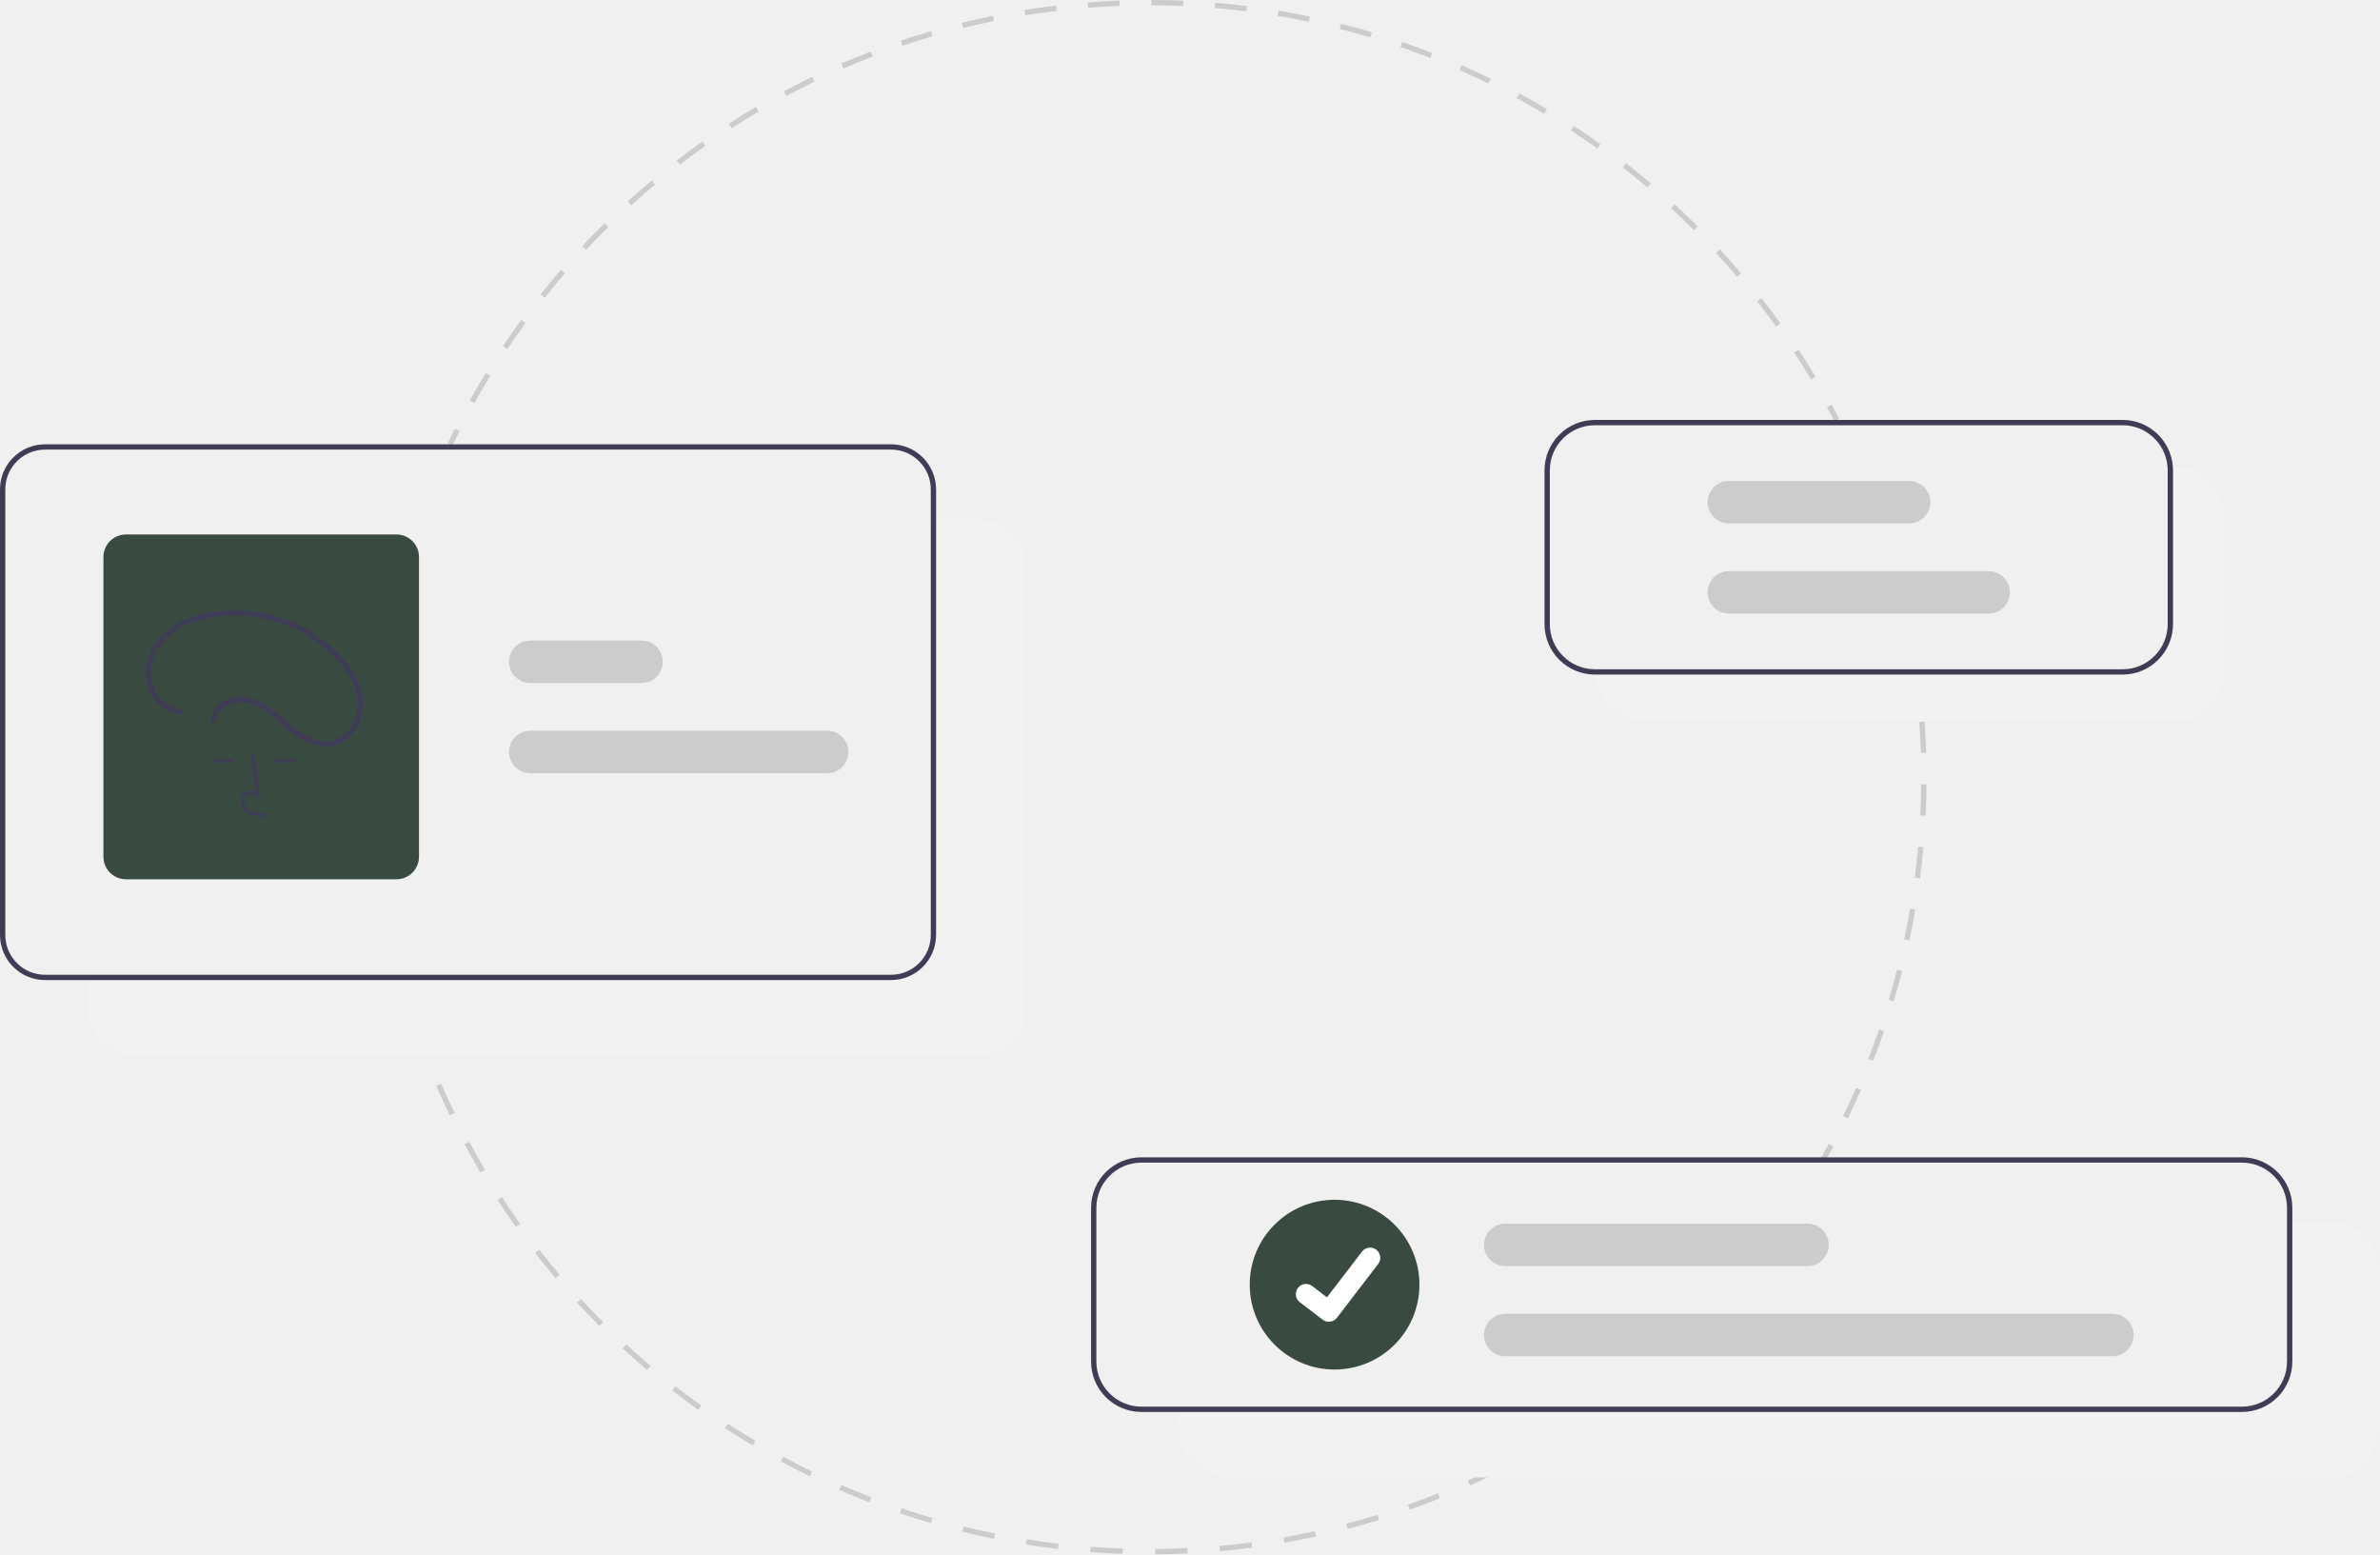
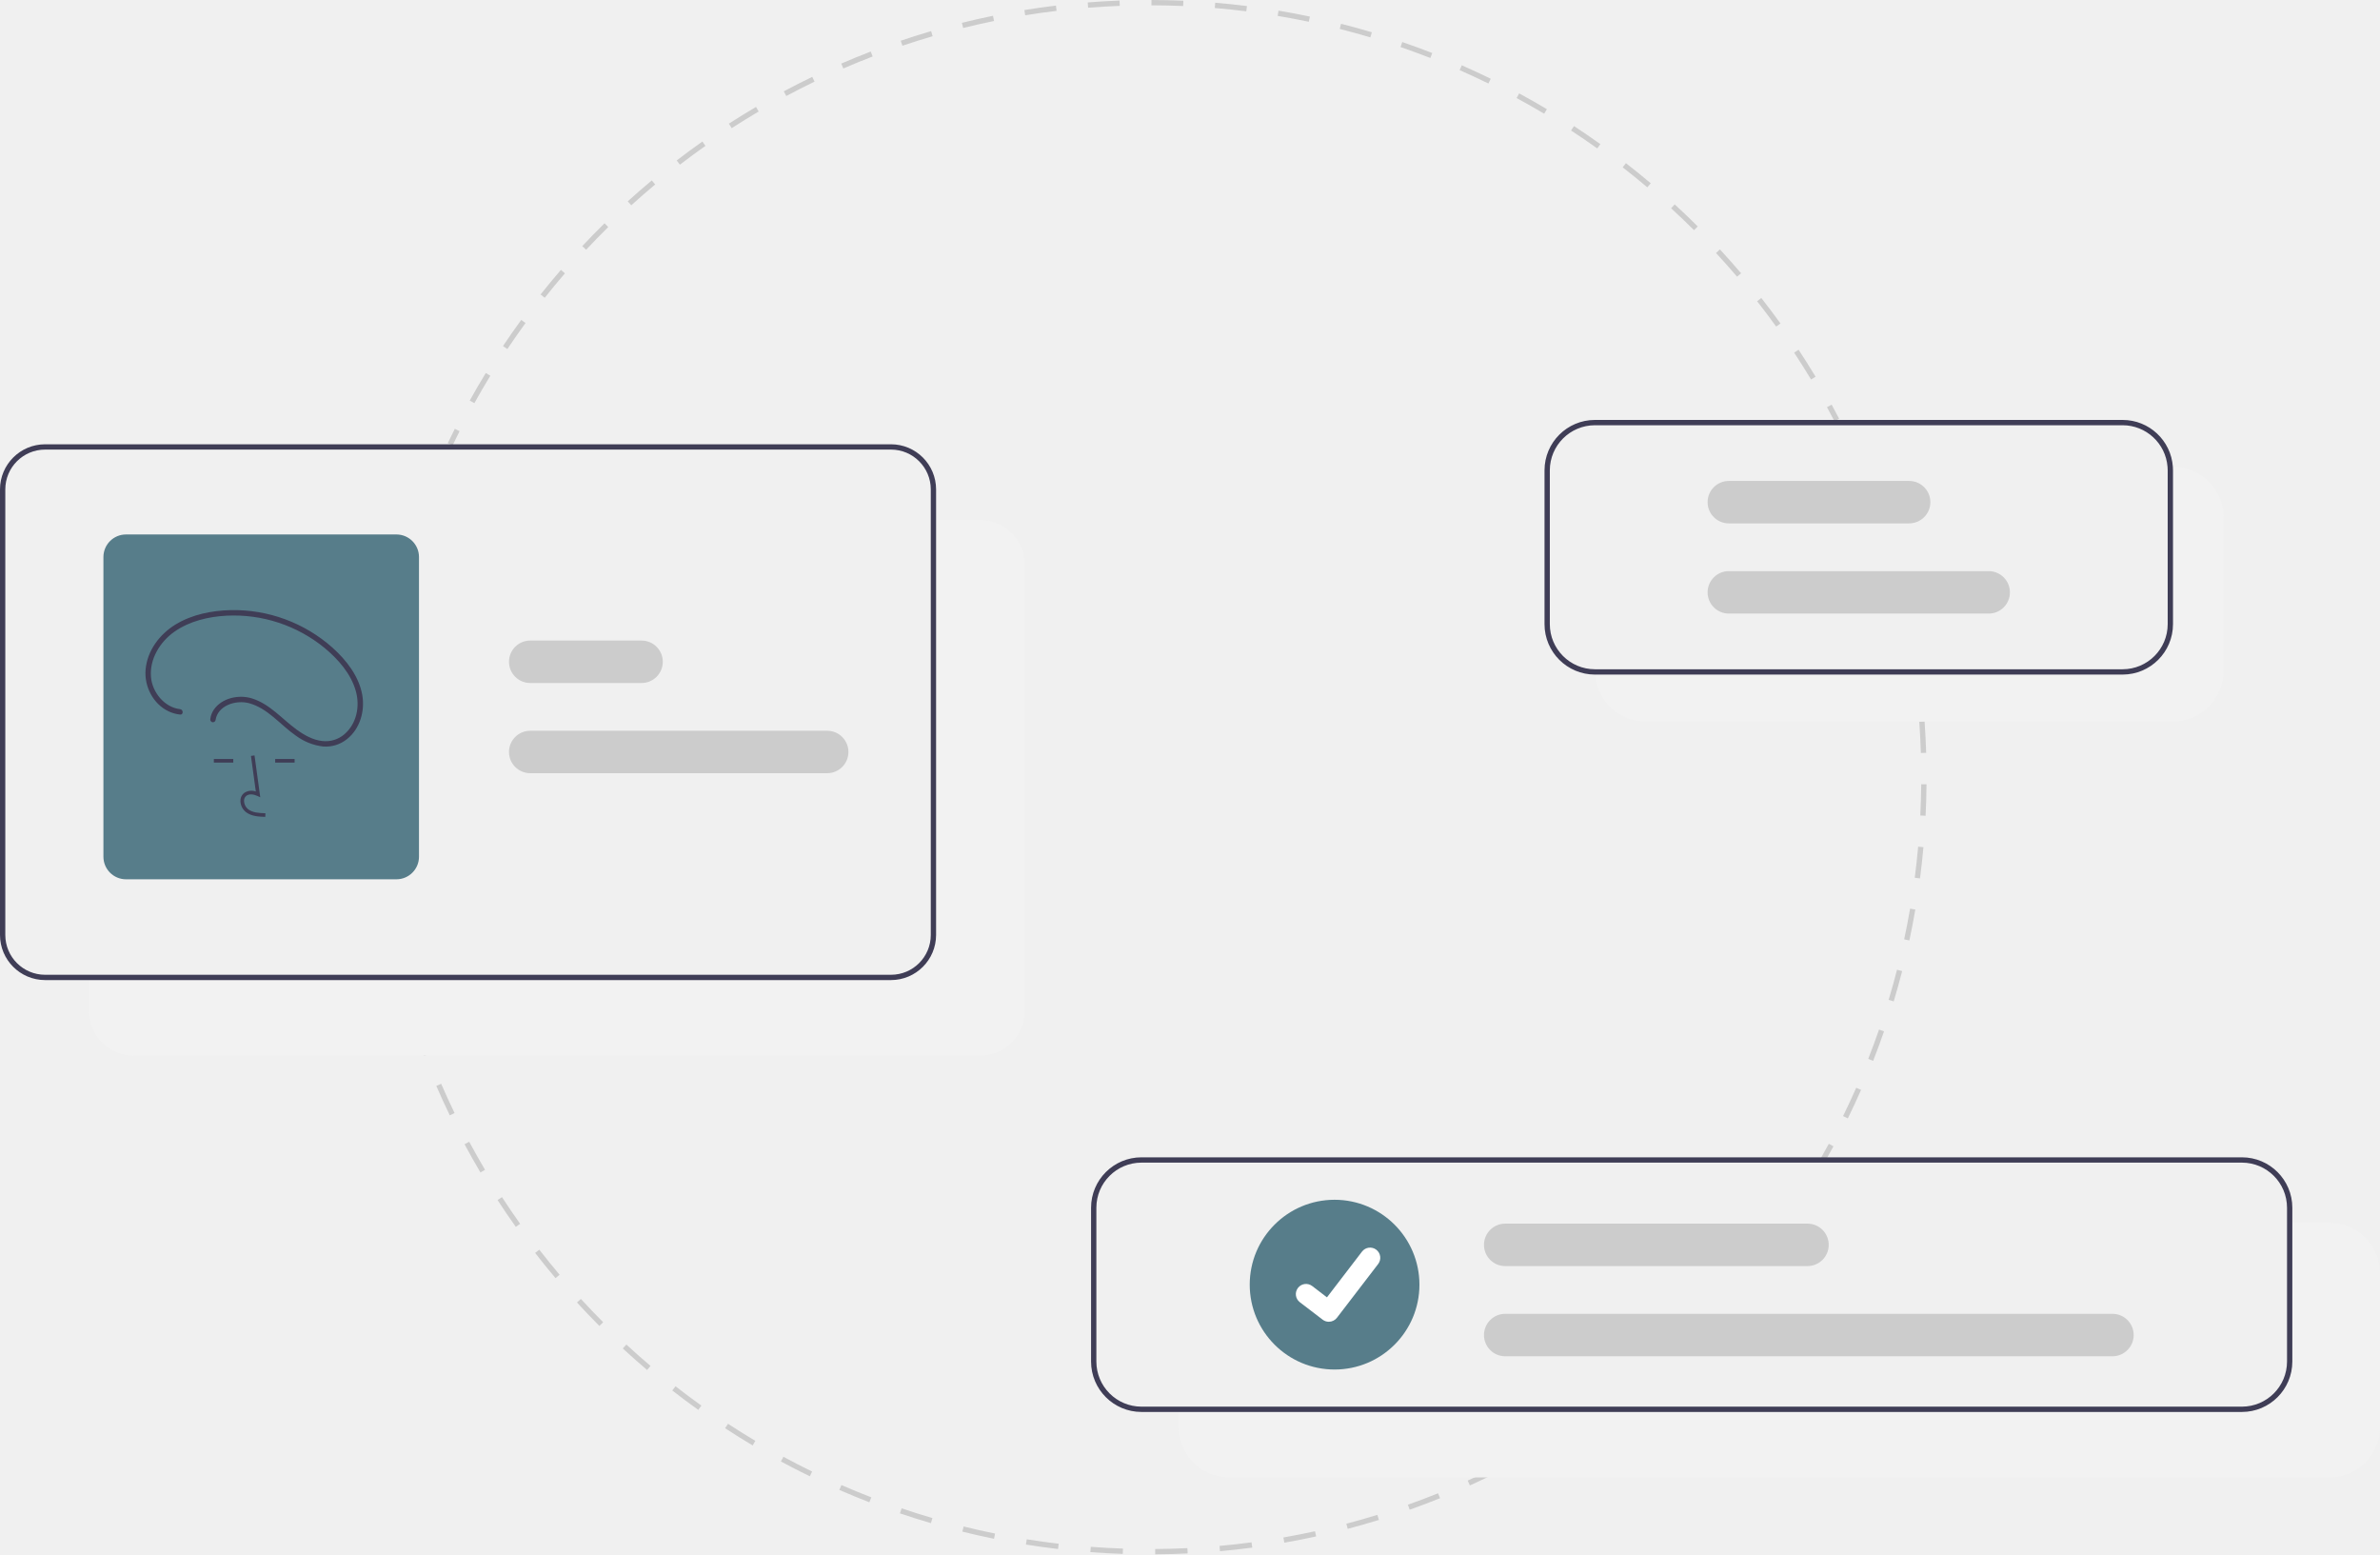
<svg xmlns="http://www.w3.org/2000/svg" width="897.5" height="585.991" viewBox="0 0 897.5 585.991" role="img" artist="Katerina Limpitsouni" source="https://undraw.co/">
  <path d="M748.235,693.189l-1.118-1.658q2.479-1.671,4.922-3.389l1.151,1.636Q750.731,691.508,748.235,693.189Z" transform="translate(-151.25 -157.0044)" fill="#ccc" />
  <path d="M586.882,742.996l-.014-2c4.044-.029,8.132-.142,12.15-.336l.097,1.998C595.069,742.853,590.953,742.966,586.882,742.996Zm-12.235-.163c-4.061-.138-8.171-.362-12.218-.667l.15-1.994c4.019.303,8.102.526,12.135.662Zm36.671-1.018-.179-1.992c4.014-.36,8.077-.811,12.076-1.339l.262,1.982C619.45,740.999,615.359,741.452,611.318,741.815Zm-61.069-.821c-4.042-.474-8.12-1.039-12.121-1.679l.316-1.975c3.973.635,8.023,1.196,12.038,1.667Zm85.32-2.382-.344-1.97c3.969-.694,7.98-1.482,11.922-2.344l.427,1.954C643.604,737.119,639.565,737.913,635.569,738.611Zm-109.48-1.481c-3.979-.809-7.996-1.713-11.938-2.688l.48-1.941c3.915.968,7.904,1.866,11.856,2.669Zm133.381-3.74-.508-1.935c3.9-1.025,7.831-2.148,11.684-3.336l.59,1.911C667.355,731.227,663.396,732.357,659.469,733.39Zm-157.161-2.145c-3.902-1.142-7.836-2.384-11.693-3.691l.642-1.895c3.831,1.299,7.738,2.532,11.613,3.666Zm180.54-5.068L682.179,724.293c3.8-1.35,7.623-2.799,11.363-4.307l.748,1.854C690.524,723.359,686.675,724.819,682.848,726.178Zm-203.758-2.804c-3.797-1.469-7.611-3.037-11.335-4.661l.799-1.833c3.699,1.613,7.487,3.17,11.258,4.629Zm226.45-6.348-.826-1.821c3.678-1.667,7.366-3.432,10.962-5.247l.901,1.785C712.957,713.57,709.243,715.348,705.54,717.026Zm-248.913-3.446c-3.655-1.78-7.322-3.662-10.9-5.594l.95-1.76c3.553,1.918,7.195,3.788,10.825,5.556ZM727.385,706.002l-.975-1.746c3.523-1.967,7.051-4.035,10.485-6.146l1.047,1.704C734.484,701.939,730.932,704.021,727.385,706.002Zm-292.311-4.061c-3.489-2.077-6.984-4.259-10.39-6.484l1.094-1.674c3.383,2.21,6.854,4.377,10.319,6.439Zm-20.499-13.395c-3.302-2.36-6.603-4.825-9.811-7.325l1.229-1.577c3.186,2.483,6.464,4.931,9.744,7.275Zm-19.307-15.05c-3.1-2.631-6.184-5.36-9.166-8.112l1.356-1.47c2.962,2.733,6.025,5.444,9.104,8.057Zm-17.985-16.596c-2.868-2.876-5.714-5.851-8.459-8.842l1.474-1.353c2.726,2.971,5.552,5.925,8.401,8.782ZM360.74,638.875c-2.616-3.099-5.204-6.298-7.694-9.51l1.581-1.226c2.473,3.189,5.044,6.367,7.642,9.445ZM345.755,619.544c-2.351-3.309-4.665-6.711-6.875-10.113l1.677-1.09c2.195,3.379,4.493,6.759,6.828,10.045ZM332.433,599.041c-2.068-3.492-4.088-7.075-6.006-10.647l1.762-.946c1.905,3.548,3.912,7.106,5.965,10.575Zm-11.56-21.535c-1.767-3.649-3.48-7.387-5.093-11.107l1.835-.795c1.601,3.695,3.303,7.406,5.058,11.031Zm-9.713-22.415c-1.456-3.789-2.851-7.658-4.145-11.5l1.895-.639c1.286,3.816,2.67,7.659,4.117,11.421Z" transform="translate(-151.25 -157.0044)" fill="#ccc" />
  <path d="M303.322,531.808q-.838-2.887-1.618-5.799l1.932-.518q.774,2.892,1.607,5.759Z" transform="translate(-151.25 -157.0044)" fill="#ccc" />
  <path d="M873.943,417.392q-.332-2.977-.723-5.935l1.983-.263q.394,2.979.729,5.976Z" transform="translate(-151.25 -157.0044)" fill="#ccc" />
  <path d="M848.066,578.66l-1.796-.879c1.718-3.51,3.388-7.104,4.963-10.684l1.831.806C851.477,571.507,849.796,575.126,848.066,578.66Zm9.552-21.71-1.862-.73c1.427-3.638,2.799-7.356,4.077-11.052l1.89.653C860.437,549.542,859.056,553.286,857.618,556.95Zm7.754-22.416-1.916-.576c1.127-3.749,2.192-7.567,3.163-11.349l1.937.498C867.579,526.914,866.507,530.759,865.372,534.534Zm5.9-22.975-1.956-.418c.817-3.823,1.567-7.715,2.228-11.57l1.971.338C872.851,503.791,872.096,507.71,871.273,511.559Zm4.013-23.381-1.983-.258c.504-3.871.936-7.812,1.284-11.713l1.992.178C876.228,480.313,875.793,484.281,875.285,488.178Zm2.11-23.63-1.998-.098c.191-3.898.305-7.862.34-11.779l2,.018C877.702,456.633,877.587,460.623,877.395,464.548Zm-1.785-23.662c-.12-3.91-.321-7.868-.598-11.764l1.995-.142c.278,3.922.48,7.907.602,11.844Z" transform="translate(-151.25 -157.0044)" fill="#ccc" />
  <path d="M839.736,594.437l-1.739-.987q1.474-2.597,2.896-5.227l1.759.951Q841.221,591.822,839.736,594.437Z" transform="translate(-151.25 -157.0044)" fill="#ccc" />
  <path d="M321.923,324.933l-1.805-.86q1.296-2.719,2.647-5.408l1.787.897Q323.211,322.233,321.923,324.933Z" transform="translate(-151.25 -157.0044)" fill="#ccc" />
  <path d="M330.136,308.993l-1.749-.971c1.939-3.494,3.977-6.993,6.056-10.401l1.707,1.042C334.085,302.048,332.062,305.523,330.136,308.993Zm504.064-8.926c-2.043-3.392-4.187-6.792-6.373-10.105l1.669-1.102c2.201,3.336,4.36,6.76,6.417,10.174Zm-491.615-11.481-1.663-1.11c2.219-3.322,4.537-6.644,6.89-9.872l1.616,1.178C347.092,281.988,344.789,285.287,342.585,288.586Zm478.46-8.46c-2.318-3.218-4.734-6.432-7.18-9.551l1.574-1.234c2.463,3.141,4.895,6.376,7.229,9.616Zm-464.378-10.86-1.567-1.243c2.484-3.13,5.066-6.25,7.673-9.274l1.514,1.307C361.698,263.058,359.134,266.157,356.667,269.266Zm449.634-7.941c-2.575-3.021-5.246-6.027-7.937-8.935l1.468-1.358c2.71,2.928,5.398,5.954,7.991,8.996ZM372.278,251.164l-1.46-1.367c2.728-2.914,5.555-5.812,8.403-8.615l1.403,1.425C377.795,245.391,374.987,248.27,372.278,251.164Zm417.79-7.378c-2.81-2.798-5.717-5.577-8.641-8.259l1.352-1.474c2.944,2.701,5.871,5.499,8.7,8.316ZM389.311,234.398l-1.344-1.481c2.957-2.682,6.01-5.34,9.076-7.9l1.282,1.535C395.28,229.094,392.247,231.734,389.311,234.398Zm383.145-6.771c-3.031-2.561-6.156-5.094-9.288-7.528l1.227-1.579c3.154,2.451,6.3,5.001,9.352,7.58Zm-364.803-8.547-1.218-1.586c3.165-2.431,6.425-4.83,9.689-7.132l1.152,1.635C414.032,214.283,410.795,216.666,407.652,219.08Zm345.927-6.124c-3.231-2.305-6.553-4.574-9.874-6.744l1.094-1.674c3.344,2.185,6.688,4.469,9.942,6.791ZM427.179,205.314,426.095,203.633c3.353-2.164,6.798-4.288,10.239-6.313l1.015,1.724C433.931,201.056,430.51,203.165,427.179,205.314Zm306.381-5.436c-3.406-2.031-6.904-4.021-10.396-5.912l.953-1.759c3.516,1.905,7.038,3.908,10.468,5.953Zm-285.795-6.682-.943-1.764c3.522-1.883,7.129-3.716,10.721-5.45l.869,1.801C454.846,189.505,451.264,191.327,447.765,193.196Zm264.768-4.71c-3.574-1.749-7.225-3.443-10.851-5.036l.804-1.831c3.651,1.604,7.327,3.31,10.925,5.071Zm-243.261-5.67-.794-1.836c3.66-1.583,7.405-3.113,11.131-4.546l.718,1.867C476.626,179.724,472.907,181.243,469.272,182.816Zm221.36-3.95c-3.697-1.444-7.476-2.832-11.233-4.124l.65-1.892c3.783,1.301,7.588,2.698,11.311,4.152Zm-199.077-4.619-.64-1.895c3.784-1.278,7.641-2.493,11.464-3.611l.561,1.92C499.143,171.771,495.312,172.978,491.555,174.247Zm176.448-3.16c-3.808-1.135-7.69-2.205-11.539-3.181l.491-1.938c3.876.982,7.785,2.06,11.619,3.202Zm-153.542-3.538-.481-1.941c3.874-.96,7.817-1.853,11.719-2.65l.401,1.959C522.225,165.709,518.309,166.595,514.462,167.549Zm130.338-2.342c-3.871-.812-7.822-1.557-11.745-2.212l.33-1.973c3.95.66,7.929,1.41,11.826,2.228Zm-106.944-2.444-.32-1.975c3.941-.639,7.951-1.204,11.916-1.679l.238,1.985C545.752,161.566,541.77,162.128,537.856,162.762Zm83.373-1.495c-3.927-.491-7.926-.909-11.886-1.24l.167-1.993c3.988.333,8.015.753,11.969,1.249Zm-59.646-1.355-.157-1.994c3.979-.313,8.021-.549,12.013-.701l.076,1.999C569.55,159.367,565.535,159.601,561.583,159.913Zm35.832-.639c-3.96-.169-7.98-.26-11.949-.27l.005-2c3.995.01,8.042.101,12.029.271Z" transform="translate(-151.25 -157.0044)" fill="#ccc" />
  <path d="M843.018,315.788q-1.382-2.654-2.816-5.274l1.754-.96q1.444,2.639,2.835,5.311Z" transform="translate(-151.25 -157.0044)" fill="#ccc" />
  <path d="M520.75,353.003h-18.5v156.5a15.018,15.018,0,0,1-15,15H184.75v13.5a17.024,17.024,0,0,0,17,17h319a17.024,17.024,0,0,0,17-17v-168A17.024,17.024,0,0,0,520.75,353.003Z" transform="translate(-151.25 -157.0044)" fill="#f2f2f2" />
  <path d="M487.25,324.503h-319a17.024,17.024,0,0,0-17,17v168a17.024,17.024,0,0,0,17,17h319a17.024,17.024,0,0,0,17-17v-168A17.024,17.024,0,0,0,487.25,324.503Zm15,185a15.018,15.018,0,0,1-15,15h-319a15.018,15.018,0,0,1-15-15v-168a15.018,15.018,0,0,1,15-15h319a15.018,15.018,0,0,1,15,15Z" transform="translate(-151.25 -157.0044)" fill="#3f3d56" />
  <path d="M463.191,448.503h-112a8,8,0,1,1,0-16h112a8,8,0,0,1,0,16Z" transform="translate(-151.25 -157.0044)" fill="#ccc" />
  <path d="M393.191,414.503h-42a8,8,0,1,1,0-16h42a8,8,0,0,1,0,16Z" transform="translate(-151.25 -157.0044)" fill="#ccc" />
-   <path d="M300.75,488.503h-102a8.51,8.51,0,0,1-8.5-8.5v-113a8.51,8.51,0,0,1,8.5-8.5h102a8.51,8.51,0,0,1,8.5,8.5v113A8.51,8.51,0,0,1,300.75,488.503Z" transform="translate(-151.25 -157.0044)" fill="#394b40" />
+   <path d="M300.75,488.503h-102a8.51,8.51,0,0,1-8.5-8.5v-113a8.51,8.51,0,0,1,8.5-8.5h102a8.51,8.51,0,0,1,8.5,8.5v113A8.51,8.51,0,0,1,300.75,488.503Z" transform="translate(-151.25 -157.0044)" fill="#577d8a" />
  <path d="M251.294,464.966c-2.249-.063-5.048-.141-7.203-1.716a5.533,5.533,0,0,1-2.177-4.131,3.721,3.721,0,0,1,1.265-3.056,4.802,4.802,0,0,1,4.543-.654l-1.836-13.418,1.348-.185,2.159,15.775-1.125-.516c-1.305-.599-3.096-.903-4.209.038a2.39,2.39,0,0,0-.784,1.969,4.181,4.181,0,0,0,1.62,3.08c1.677,1.226,3.908,1.384,6.439,1.455Z" transform="translate(-151.25 -157.0044)" fill="#3f3d56" />
  <rect x="80.643" y="286.144" width="7.327" height="1.36" fill="#3f3d56" />
  <rect x="103.77" y="286.144" width="7.327" height="1.36" fill="#3f3d56" />
  <path d="M219.163,424.362c-5.9-.673-10.47-6.326-10.972-12.063-.597-6.824,3.377-13.306,8.829-17.135,5.702-4.005,12.806-5.677,19.679-6.045a54.085,54.085,0,0,1,36.969,12.185c5.15,4.278,9.96,9.727,11.783,16.308,1.583,5.716.295,12.191-4.302,16.194a10.868,10.868,0,0,1-8.34,2.568c-3.567-.37-6.858-2.246-9.707-4.317-5.542-4.029-10.091-9.642-16.843-11.748-4.951-1.544-11.375-.185-14.4,4.292a8.149,8.149,0,0,0-1.301,3.414,1.057,1.057,0,0,0,.713,1.255,1.027,1.027,0,0,0,1.255-.713c.794-5.639,7.728-7.743,12.593-6.455,7.094,1.878,11.856,8.208,17.676,12.23a21.48,21.48,0,0,0,10.294,4.109,12.782,12.782,0,0,0,8.981-2.759c4.972-3.926,6.874-10.679,5.774-16.759-1.273-7.041-6.012-13.075-11.212-17.747a56.083,56.083,0,0,0-38.327-14.159c-7.192.165-14.697,1.65-20.893,5.452-6.01,3.687-10.656,9.857-11.263,17.028-.534,6.312,2.852,12.914,8.665,15.679a13.57,13.57,0,0,0,4.348,1.227c1.303.149,1.292-1.893,0-2.041Z" transform="translate(-151.25 -157.0044)" fill="#3f3d56" />
  <path d="M1029.75,618.003h-16.06v52.32a17.024,17.024,0,0,1-17,17H595.75v7.68a19.017,19.017,0,0,0,19,19h415a19.017,19.017,0,0,0,19-19v-58A19.017,19.017,0,0,0,1029.75,618.003Z" transform="translate(-151.25 -157.0044)" fill="#f2f2f2" />
  <path d="M996.69,593.323h-415a19.017,19.017,0,0,0-19,19v58a19.017,19.017,0,0,0,19,19h415a19.017,19.017,0,0,0,19-19v-58A19.017,19.017,0,0,0,996.69,593.323Zm17,77a17.024,17.024,0,0,1-17,17h-415a17.024,17.024,0,0,1-17-17v-58a17.024,17.024,0,0,1,17-17h415a17.024,17.024,0,0,1,17,17Z" transform="translate(-151.25 -157.0044)" fill="#3f3d56" />
-   <path d="M654.521,609.326a32,32,0,1,0,32,32A32.037,32.037,0,0,0,654.521,609.326Z" transform="translate(-151.25 -157.0044)" fill="#394b40" />
+   <path d="M654.521,609.326a32,32,0,1,0,32,32A32.037,32.037,0,0,0,654.521,609.326Z" transform="translate(-151.25 -157.0044)" fill="#577d8a" />
  <path d="M947.86,668.326h-229a8,8,0,1,1,0-16h229a8,8,0,0,1,0,16Z" transform="translate(-151.25 -157.0044)" fill="#ccc" />
  <path d="M832.86,634.326h-114a8,8,0,1,1,0-16h114a8,8,0,0,1,0,16Z" transform="translate(-151.25 -157.0044)" fill="#ccc" />
-   <path id="b075a903-93c9-45c1-bbfc-445555d45864-2212" data-name="Path 395" d="M652.351,655.318a3.812,3.812,0,0,1-2.293-.762l-.041-.031-8.638-6.608a3.839,3.839,0,0,1,4.671-6.093l5.595,4.29L664.866,628.867a3.837,3.837,0,0,1,5.38-.711l.001.001-.082.114.084-.114a3.842,3.842,0,0,1,.71,5.381l-15.551,20.279a3.839,3.839,0,0,1-3.053,1.497Z" transform="translate(-151.25 -157.0044)" fill="#fff" />
+   <path id="b075a903-93c9-45c1-bbfc-445555d45864-1019" data-name="Path 395" d="M652.351,655.318a3.812,3.812,0,0,1-2.293-.762l-.041-.031-8.638-6.608a3.839,3.839,0,0,1,4.671-6.093l5.595,4.29L664.866,628.867a3.837,3.837,0,0,1,5.38-.711l.001.001-.082.114.084-.114a3.842,3.842,0,0,1,.71,5.381l-15.551,20.279a3.839,3.839,0,0,1-3.053,1.497Z" transform="translate(-151.25 -157.0044)" fill="#fff" />
  <path d="M970.75,333.003h-2.12q.06.645.06,1.32v58a17.024,17.024,0,0,1-17,17H752.75v.68c0,.44.02.88.05,1.32a19.004,19.004,0,0,0,18.95,17.68h199a19.017,19.017,0,0,0,19-19v-58A19.017,19.017,0,0,0,970.75,333.003Z" transform="translate(-151.25 -157.0044)" fill="#f2f2f2" />
  <path d="M970.64,333.003a19.004,19.004,0,0,0-18.95-17.68h-199a19.017,19.017,0,0,0-19,19v58a19.017,19.017,0,0,0,19,19h199a19.017,19.017,0,0,0,19-19v-58C970.69,333.883,970.67,333.443,970.64,333.003Zm-1.95,59.32a17.024,17.024,0,0,1-17,17h-199a17.024,17.024,0,0,1-17-17v-58a17.024,17.024,0,0,1,17-17h199a17.016,17.016,0,0,1,16.94,15.68q.06.645.06,1.32Z" transform="translate(-151.25 -157.0044)" fill="#3f3d56" />
  <path d="M901.191,388.326h-98a8,8,0,1,1,0-16h98a8,8,0,0,1,0,16Z" transform="translate(-151.25 -157.0044)" fill="#ccc" />
  <path d="M871.191,354.326h-68a8,8,0,1,1,0-16h68a8,8,0,0,1,0,16Z" transform="translate(-151.25 -157.0044)" fill="#ccc" />
</svg>
